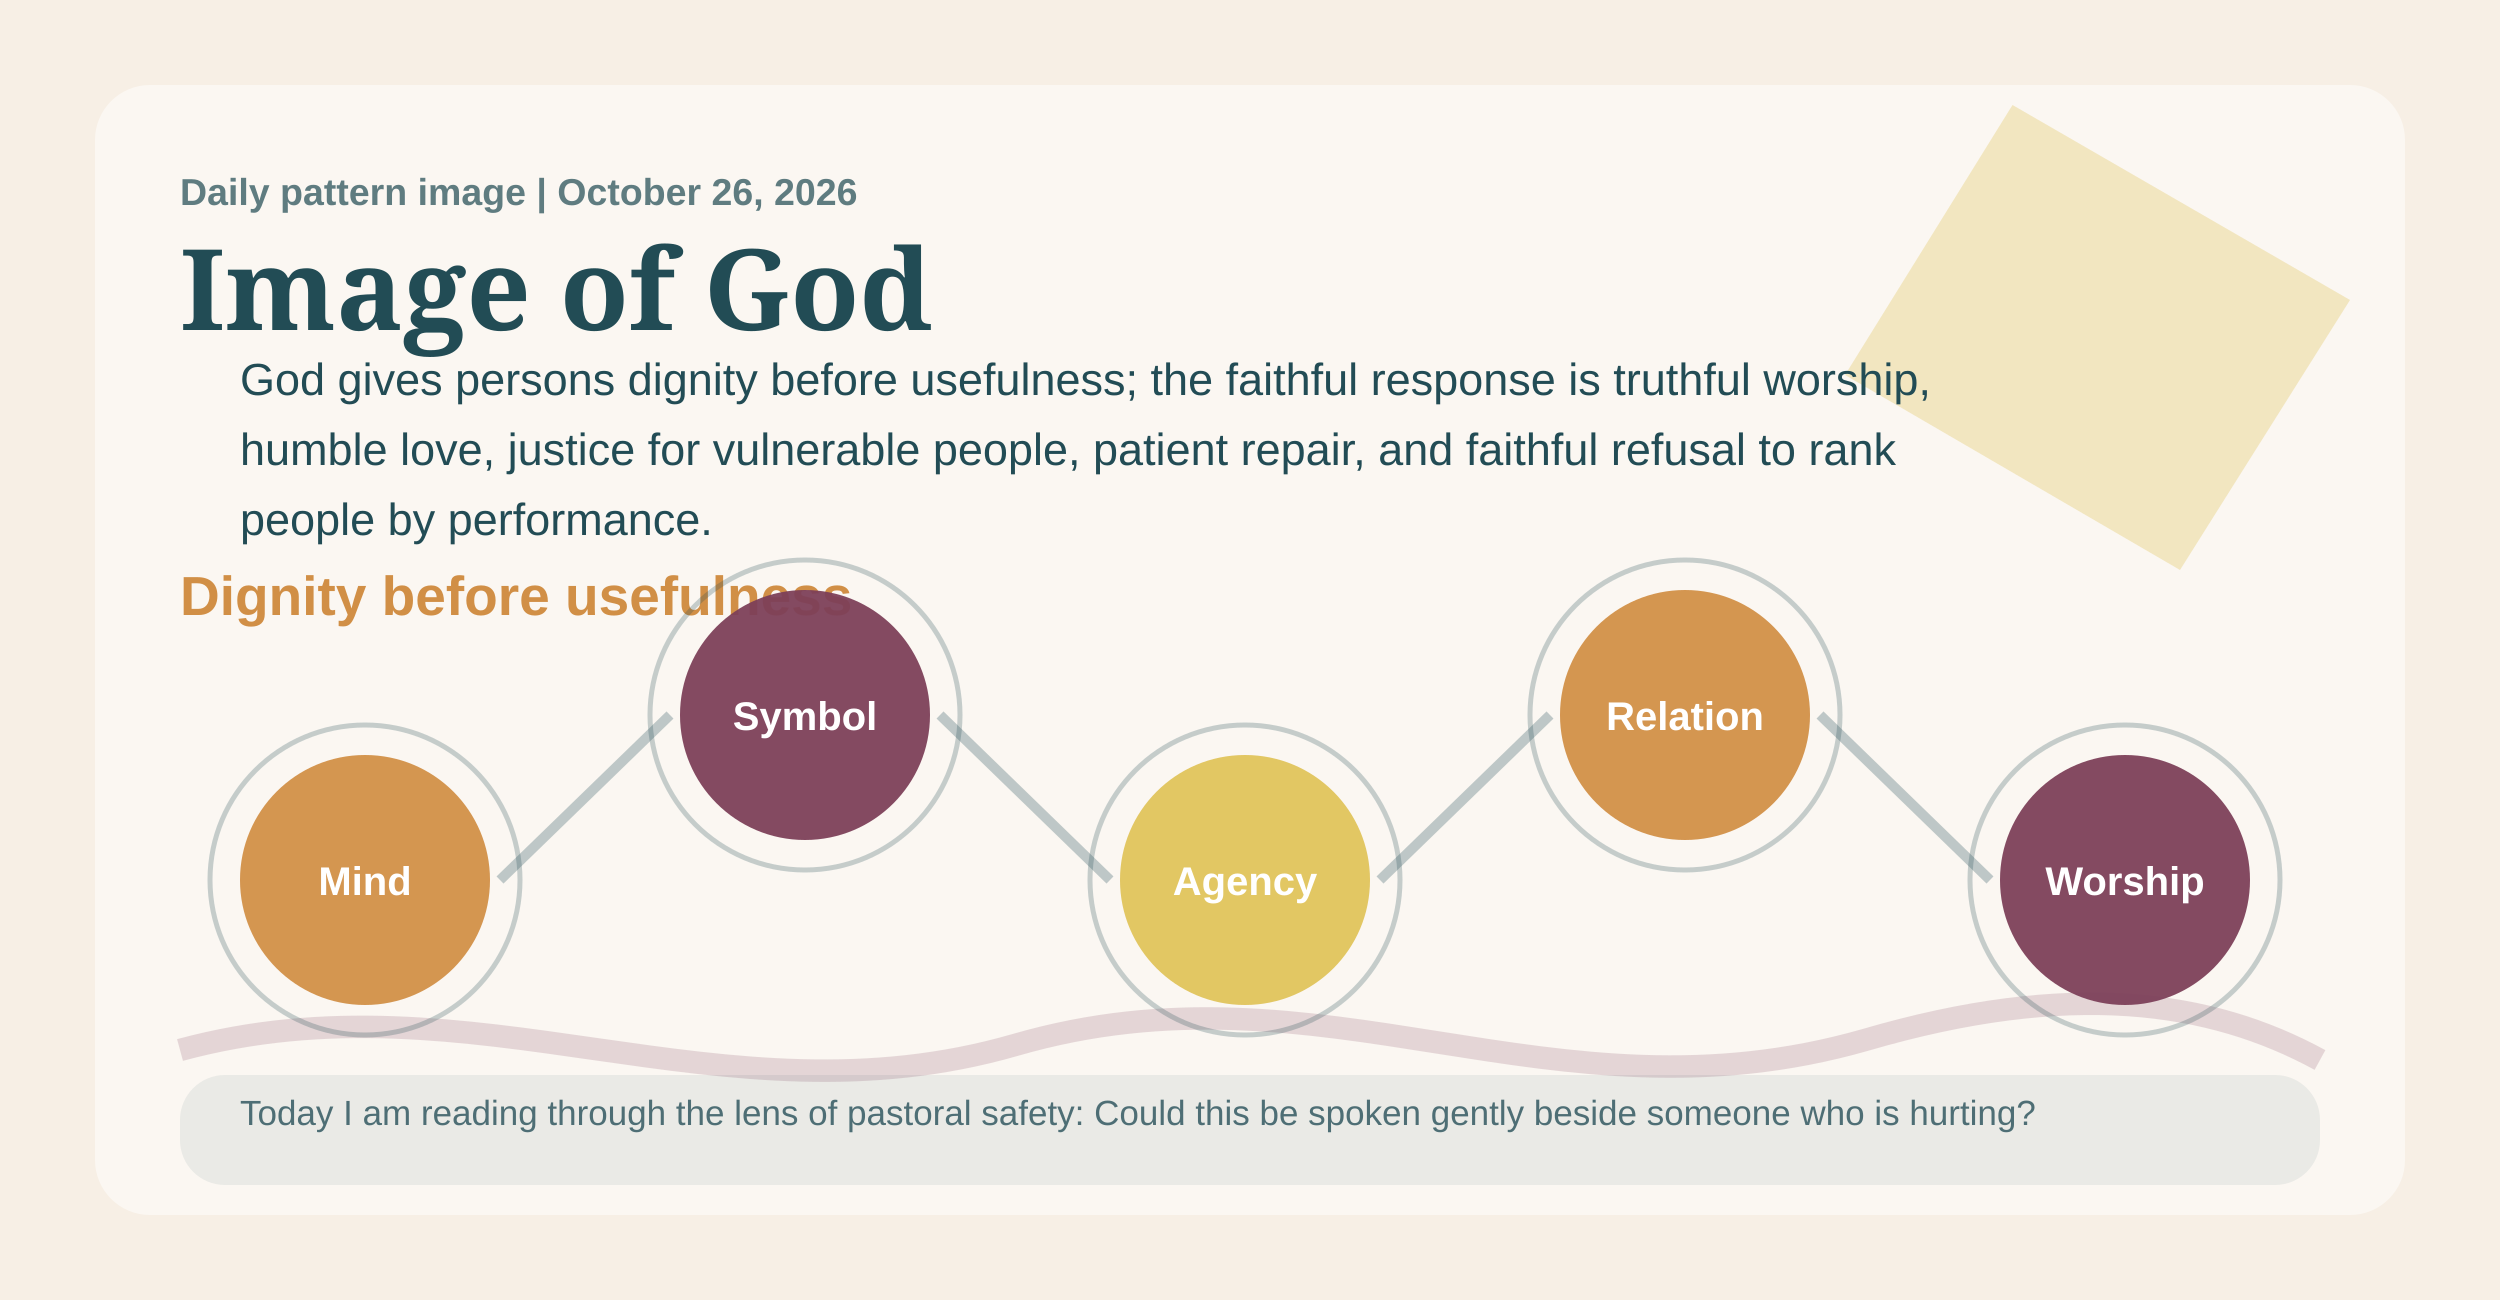
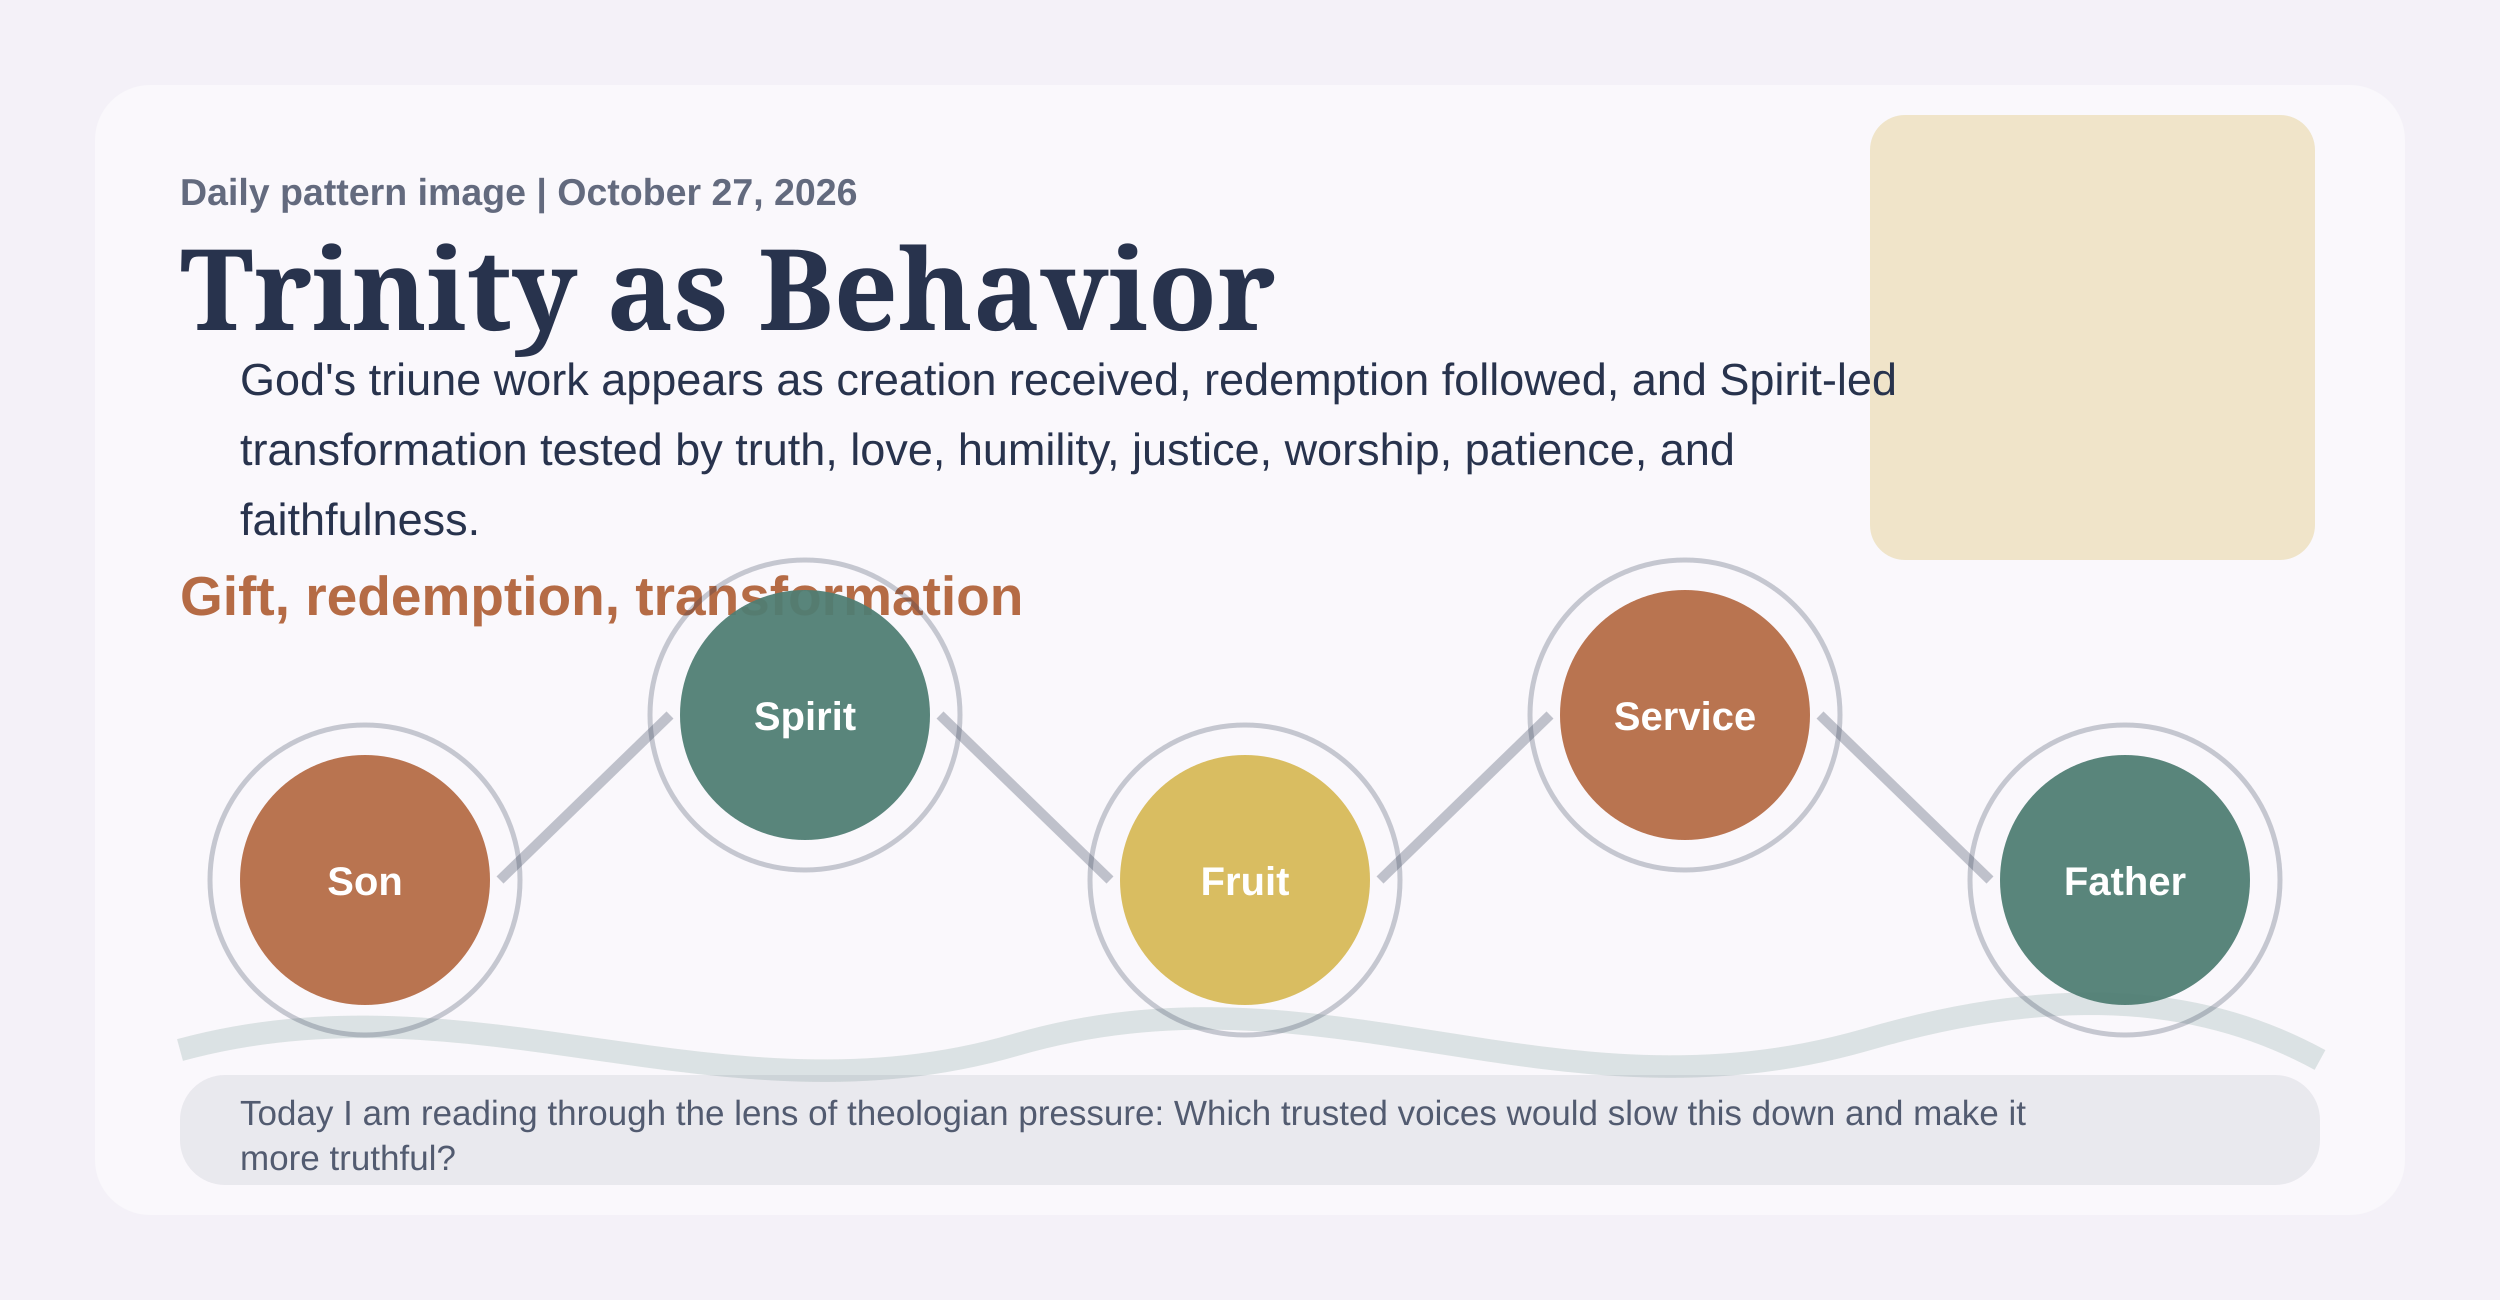
<svg xmlns="http://www.w3.org/2000/svg" width="1000" height="520" viewBox="0 0 1000 520" role="img" aria-labelledby="title desc">
  <style>
-     .eyebrow { font: 700 15px Arial, sans-serif; letter-spacing: 0; fill: #224c55; opacity: 0.72; }
-     .title { font: 700 45px Georgia, serif; letter-spacing: 0; fill: #224c55; }
-     .subtitle { font: 700 22px Arial, sans-serif; letter-spacing: 0; fill: #d18f46; }
-     .body { font: 18px Arial, sans-serif; letter-spacing: 0; fill: #224c55; }
-     .small { font: 14px Arial, sans-serif; letter-spacing: 0; fill: #224c55; opacity: 0.78; }
+     .eyebrow { font: 700 15px Arial, sans-serif; letter-spacing: 0; fill: #28334d; opacity: 0.72; }
+     .title { font: 700 45px Georgia, serif; letter-spacing: 0; fill: #28334d; }
+     .subtitle { font: 700 22px Arial, sans-serif; letter-spacing: 0; fill: #b56b45; }
+     .body { font: 18px Arial, sans-serif; letter-spacing: 0; fill: #28334d; }
+     .small { font: 14px Arial, sans-serif; letter-spacing: 0; fill: #28334d; opacity: 0.78; }
    .node { font: 700 16px Arial, sans-serif; letter-spacing: 0; fill: #ffffff; }
  </style>
-   <rect width="1000" height="520" fill="#f7efe5" />
+   <rect width="1000" height="520" fill="#f4f1f8" />
  <rect x="38" y="34" width="924" height="452" rx="22" fill="#ffffff" opacity="0.50" />
-   <path d="M805 42 L940 120 L872 228 L738 150 Z" fill="#e0c35a" opacity="0.33" />
-   <path d="M72 420 C190 388 288 452 406 418 C530 382 620 452 746 416 C828 392 884 400 928 424" fill="none" stroke="#7c3f58" stroke-width="9" opacity="0.18" />
-   <text x="72" y="82" class="eyebrow">Daily pattern image | October 26, 2026</text>
-   <text x="72" y="132" class="title">Image of God</text>
-   <text x="72" y="246" class="subtitle">Dignity before usefulness</text>
-   <text x="96" y="158" class="body">God gives persons dignity before usefulness; the faithful response is truthful worship,</text>
-   <text x="96" y="186" class="body">humble love, justice for vulnerable people, patient repair, and faithful refusal to rank</text>
-   <text x="96" y="214" class="body">people by performance.</text>
-   <line x1="200" y1="352" x2="268" y2="286" stroke="#224c55" stroke-width="4" opacity="0.28" />
-   <line x1="376" y1="286" x2="444" y2="352" stroke="#224c55" stroke-width="4" opacity="0.28" />
-   <line x1="552" y1="352" x2="620" y2="286" stroke="#224c55" stroke-width="4" opacity="0.28" />
-   <line x1="728" y1="286" x2="796" y2="352" stroke="#224c55" stroke-width="4" opacity="0.28" />
-   <circle cx="146" cy="352" r="50" fill="#d18f46" opacity="0.94" />
-   <circle cx="146" cy="352" r="62" fill="none" stroke="#224c55" stroke-width="2" opacity="0.25" />
-   <text x="146" y="358" text-anchor="middle" class="node">Mind</text>
-   <circle cx="322" cy="286" r="50" fill="#7c3f58" opacity="0.94" />
-   <circle cx="322" cy="286" r="62" fill="none" stroke="#224c55" stroke-width="2" opacity="0.25" />
-   <text x="322" y="292" text-anchor="middle" class="node">Symbol</text>
-   <circle cx="498" cy="352" r="50" fill="#e0c35a" opacity="0.94" />
-   <circle cx="498" cy="352" r="62" fill="none" stroke="#224c55" stroke-width="2" opacity="0.25" />
-   <text x="498" y="358" text-anchor="middle" class="node">Agency</text>
-   <circle cx="674" cy="286" r="50" fill="#d18f46" opacity="0.94" />
-   <circle cx="674" cy="286" r="62" fill="none" stroke="#224c55" stroke-width="2" opacity="0.25" />
-   <text x="674" y="292" text-anchor="middle" class="node">Relation</text>
-   <circle cx="850" cy="352" r="50" fill="#7c3f58" opacity="0.94" />
-   <circle cx="850" cy="352" r="62" fill="none" stroke="#224c55" stroke-width="2" opacity="0.25" />
-   <text x="850" y="358" text-anchor="middle" class="node">Worship</text>
-   <rect x="72" y="430" width="856" height="44" rx="18" fill="#224c55" opacity="0.08" />
-   <text x="96" y="450" class="small">Today I am reading through the lens of pastoral safety: Could this be spoken gently beside someone who is hurting?</text>
+   <rect x="748" y="46" width="178" height="178" rx="14" fill="#d7b957" opacity="0.31" />
+   <path d="M72 420 C190 388 288 452 406 418 C530 382 620 452 746 416 C828 392 884 400 928 424" fill="none" stroke="#4f7d73" stroke-width="9" opacity="0.18" />
+   <text x="72" y="82" class="eyebrow">Daily pattern image | October 27, 2026</text>
+   <text x="72" y="132" class="title">Trinity as Behavior</text>
+   <text x="72" y="246" class="subtitle">Gift, redemption, transformation</text>
+   <text x="96" y="158" class="body">God's triune work appears as creation received, redemption followed, and Spirit-led</text>
+   <text x="96" y="186" class="body">transformation tested by truth, love, humility, justice, worship, patience, and</text>
+   <text x="96" y="214" class="body">faithfulness.</text>
+   <line x1="200" y1="352" x2="268" y2="286" stroke="#28334d" stroke-width="4" opacity="0.28" />
+   <line x1="376" y1="286" x2="444" y2="352" stroke="#28334d" stroke-width="4" opacity="0.28" />
+   <line x1="552" y1="352" x2="620" y2="286" stroke="#28334d" stroke-width="4" opacity="0.28" />
+   <line x1="728" y1="286" x2="796" y2="352" stroke="#28334d" stroke-width="4" opacity="0.28" />
+   <circle cx="146" cy="352" r="50" fill="#b56b45" opacity="0.94" />
+   <circle cx="146" cy="352" r="62" fill="none" stroke="#28334d" stroke-width="2" opacity="0.25" />
+   <text x="146" y="358" text-anchor="middle" class="node">Son</text>
+   <circle cx="322" cy="286" r="50" fill="#4f7d73" opacity="0.94" />
+   <circle cx="322" cy="286" r="62" fill="none" stroke="#28334d" stroke-width="2" opacity="0.25" />
+   <text x="322" y="292" text-anchor="middle" class="node">Spirit</text>
+   <circle cx="498" cy="352" r="50" fill="#d7b957" opacity="0.94" />
+   <circle cx="498" cy="352" r="62" fill="none" stroke="#28334d" stroke-width="2" opacity="0.25" />
+   <text x="498" y="358" text-anchor="middle" class="node">Fruit</text>
+   <circle cx="674" cy="286" r="50" fill="#b56b45" opacity="0.94" />
+   <circle cx="674" cy="286" r="62" fill="none" stroke="#28334d" stroke-width="2" opacity="0.25" />
+   <text x="674" y="292" text-anchor="middle" class="node">Service</text>
+   <circle cx="850" cy="352" r="50" fill="#4f7d73" opacity="0.94" />
+   <circle cx="850" cy="352" r="62" fill="none" stroke="#28334d" stroke-width="2" opacity="0.25" />
+   <text x="850" y="358" text-anchor="middle" class="node">Father</text>
+   <rect x="72" y="430" width="856" height="44" rx="18" fill="#28334d" opacity="0.08" />
+   <text x="96" y="450" class="small">Today I am reading through the lens of theologian pressure: Which trusted voices would slow this down and make it</text>
+   <text x="96" y="468" class="small">more truthful?</text>
</svg>
